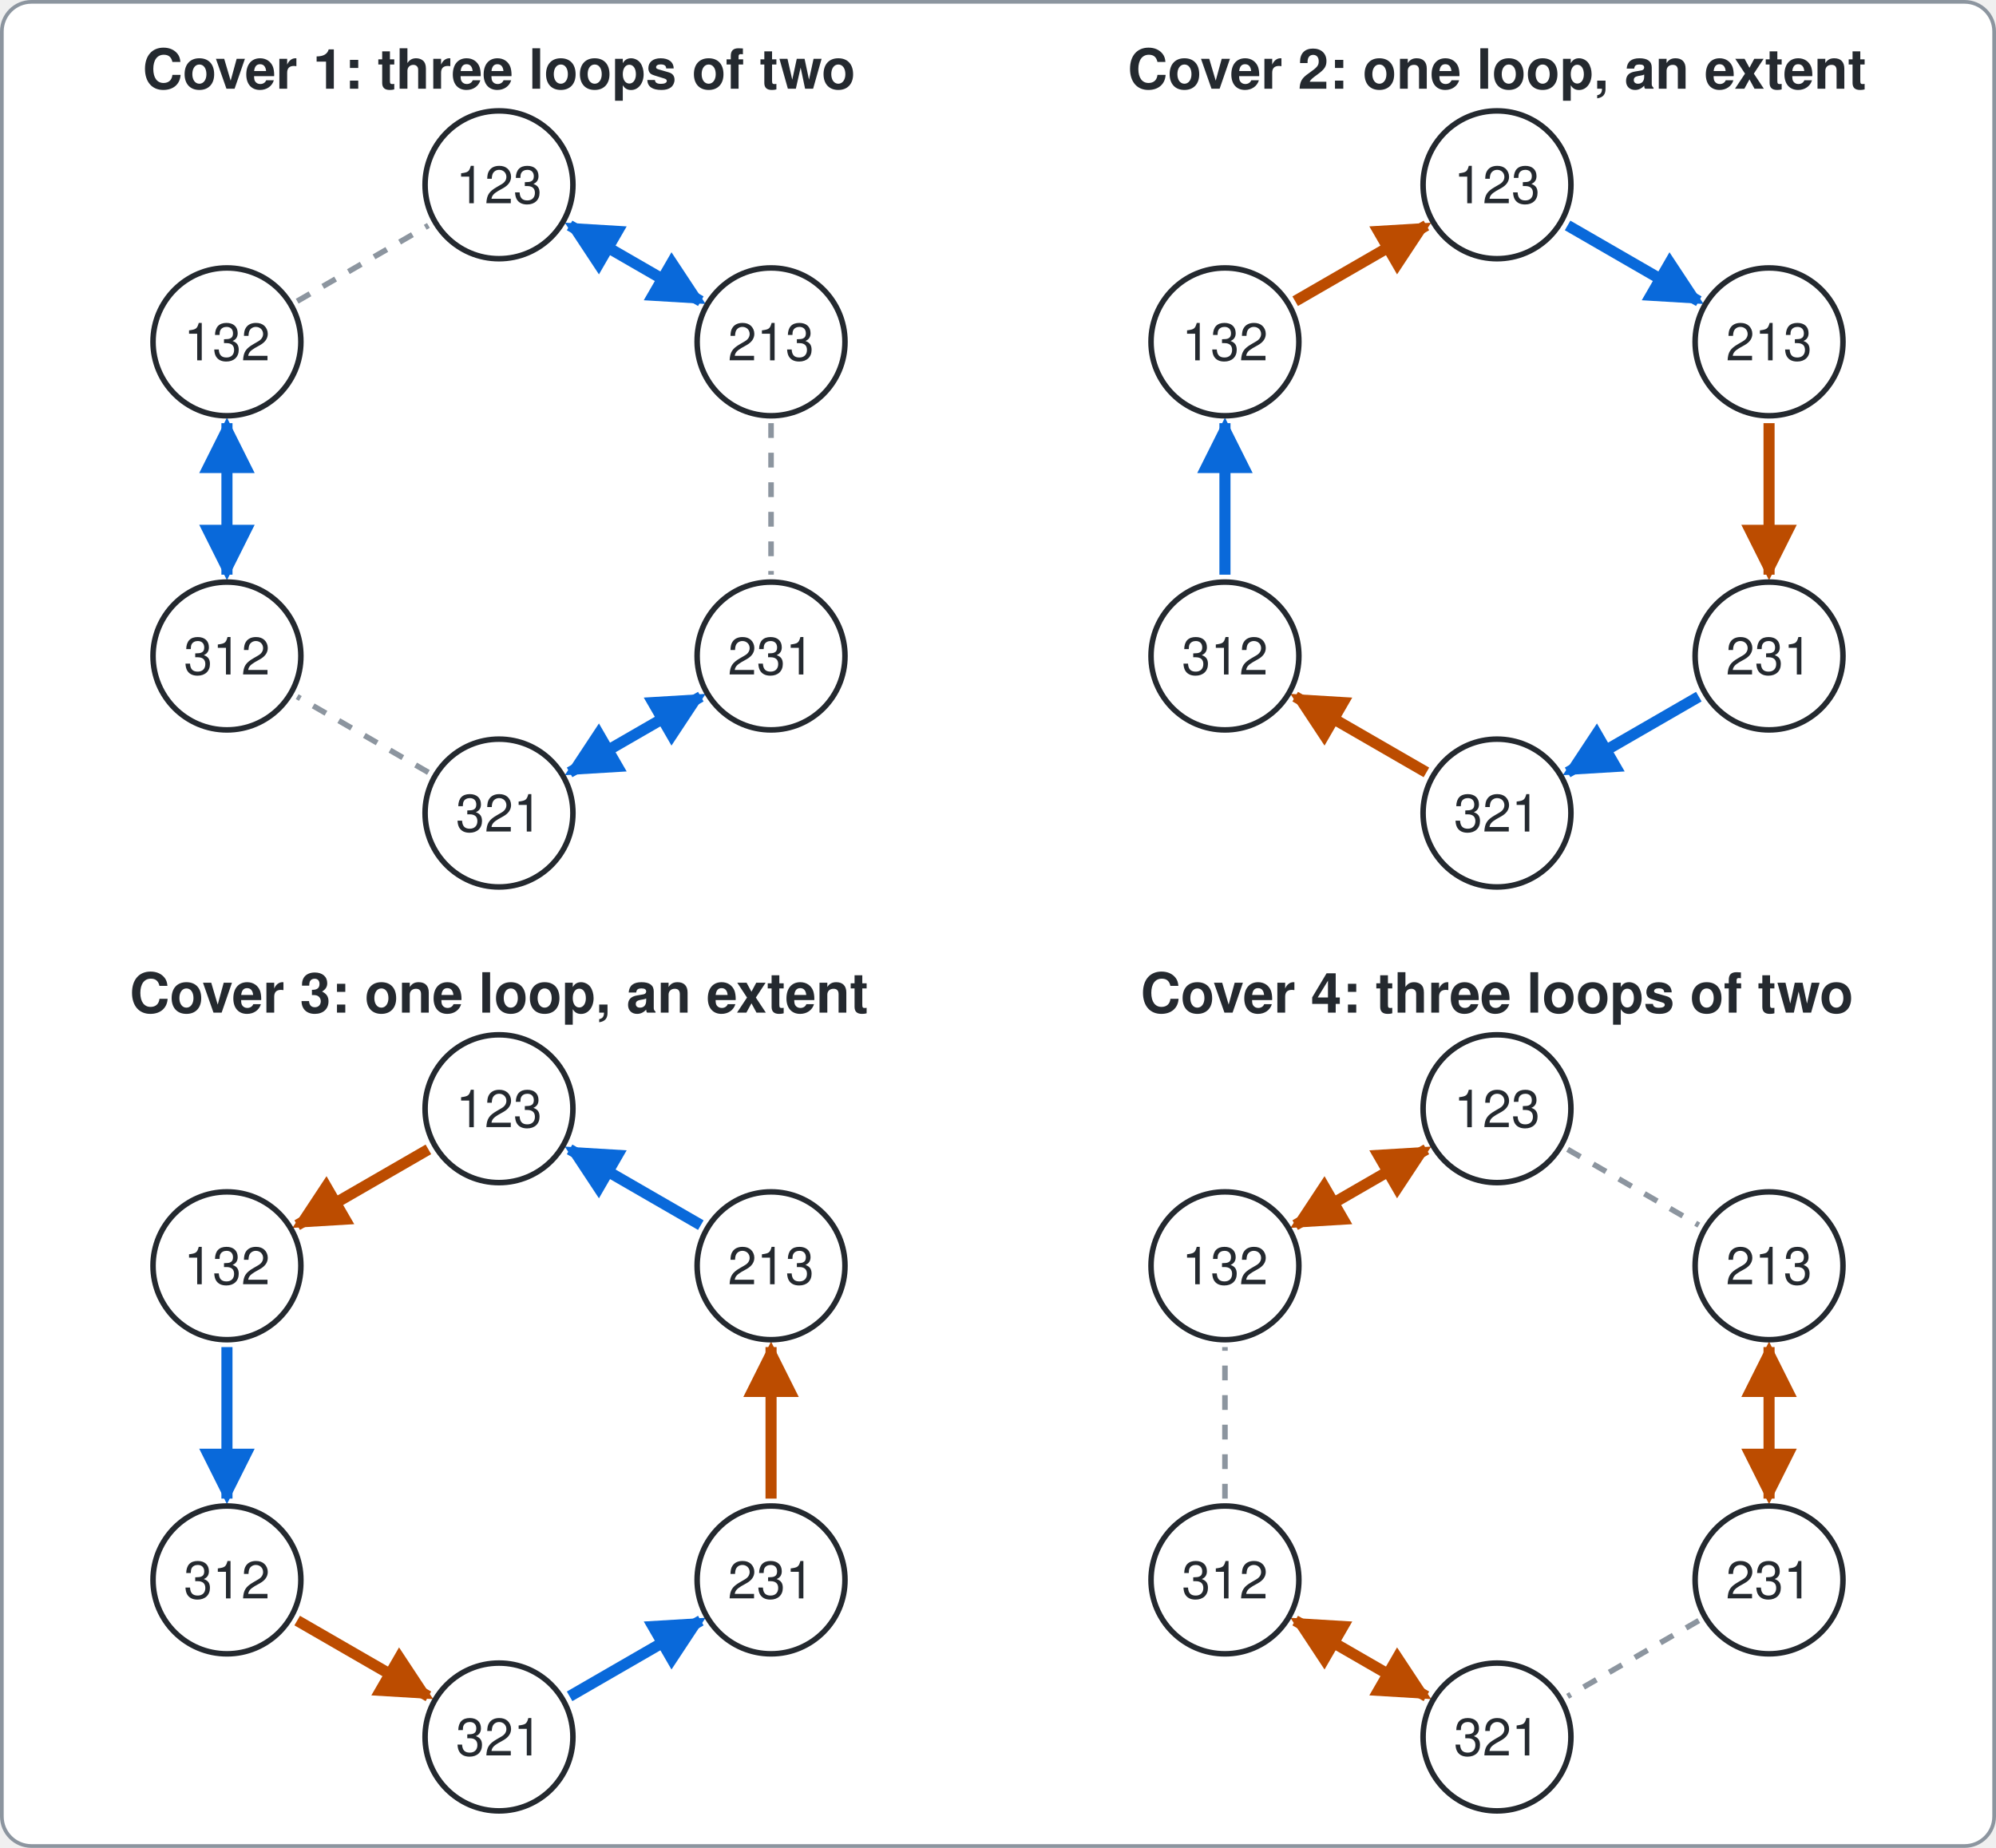
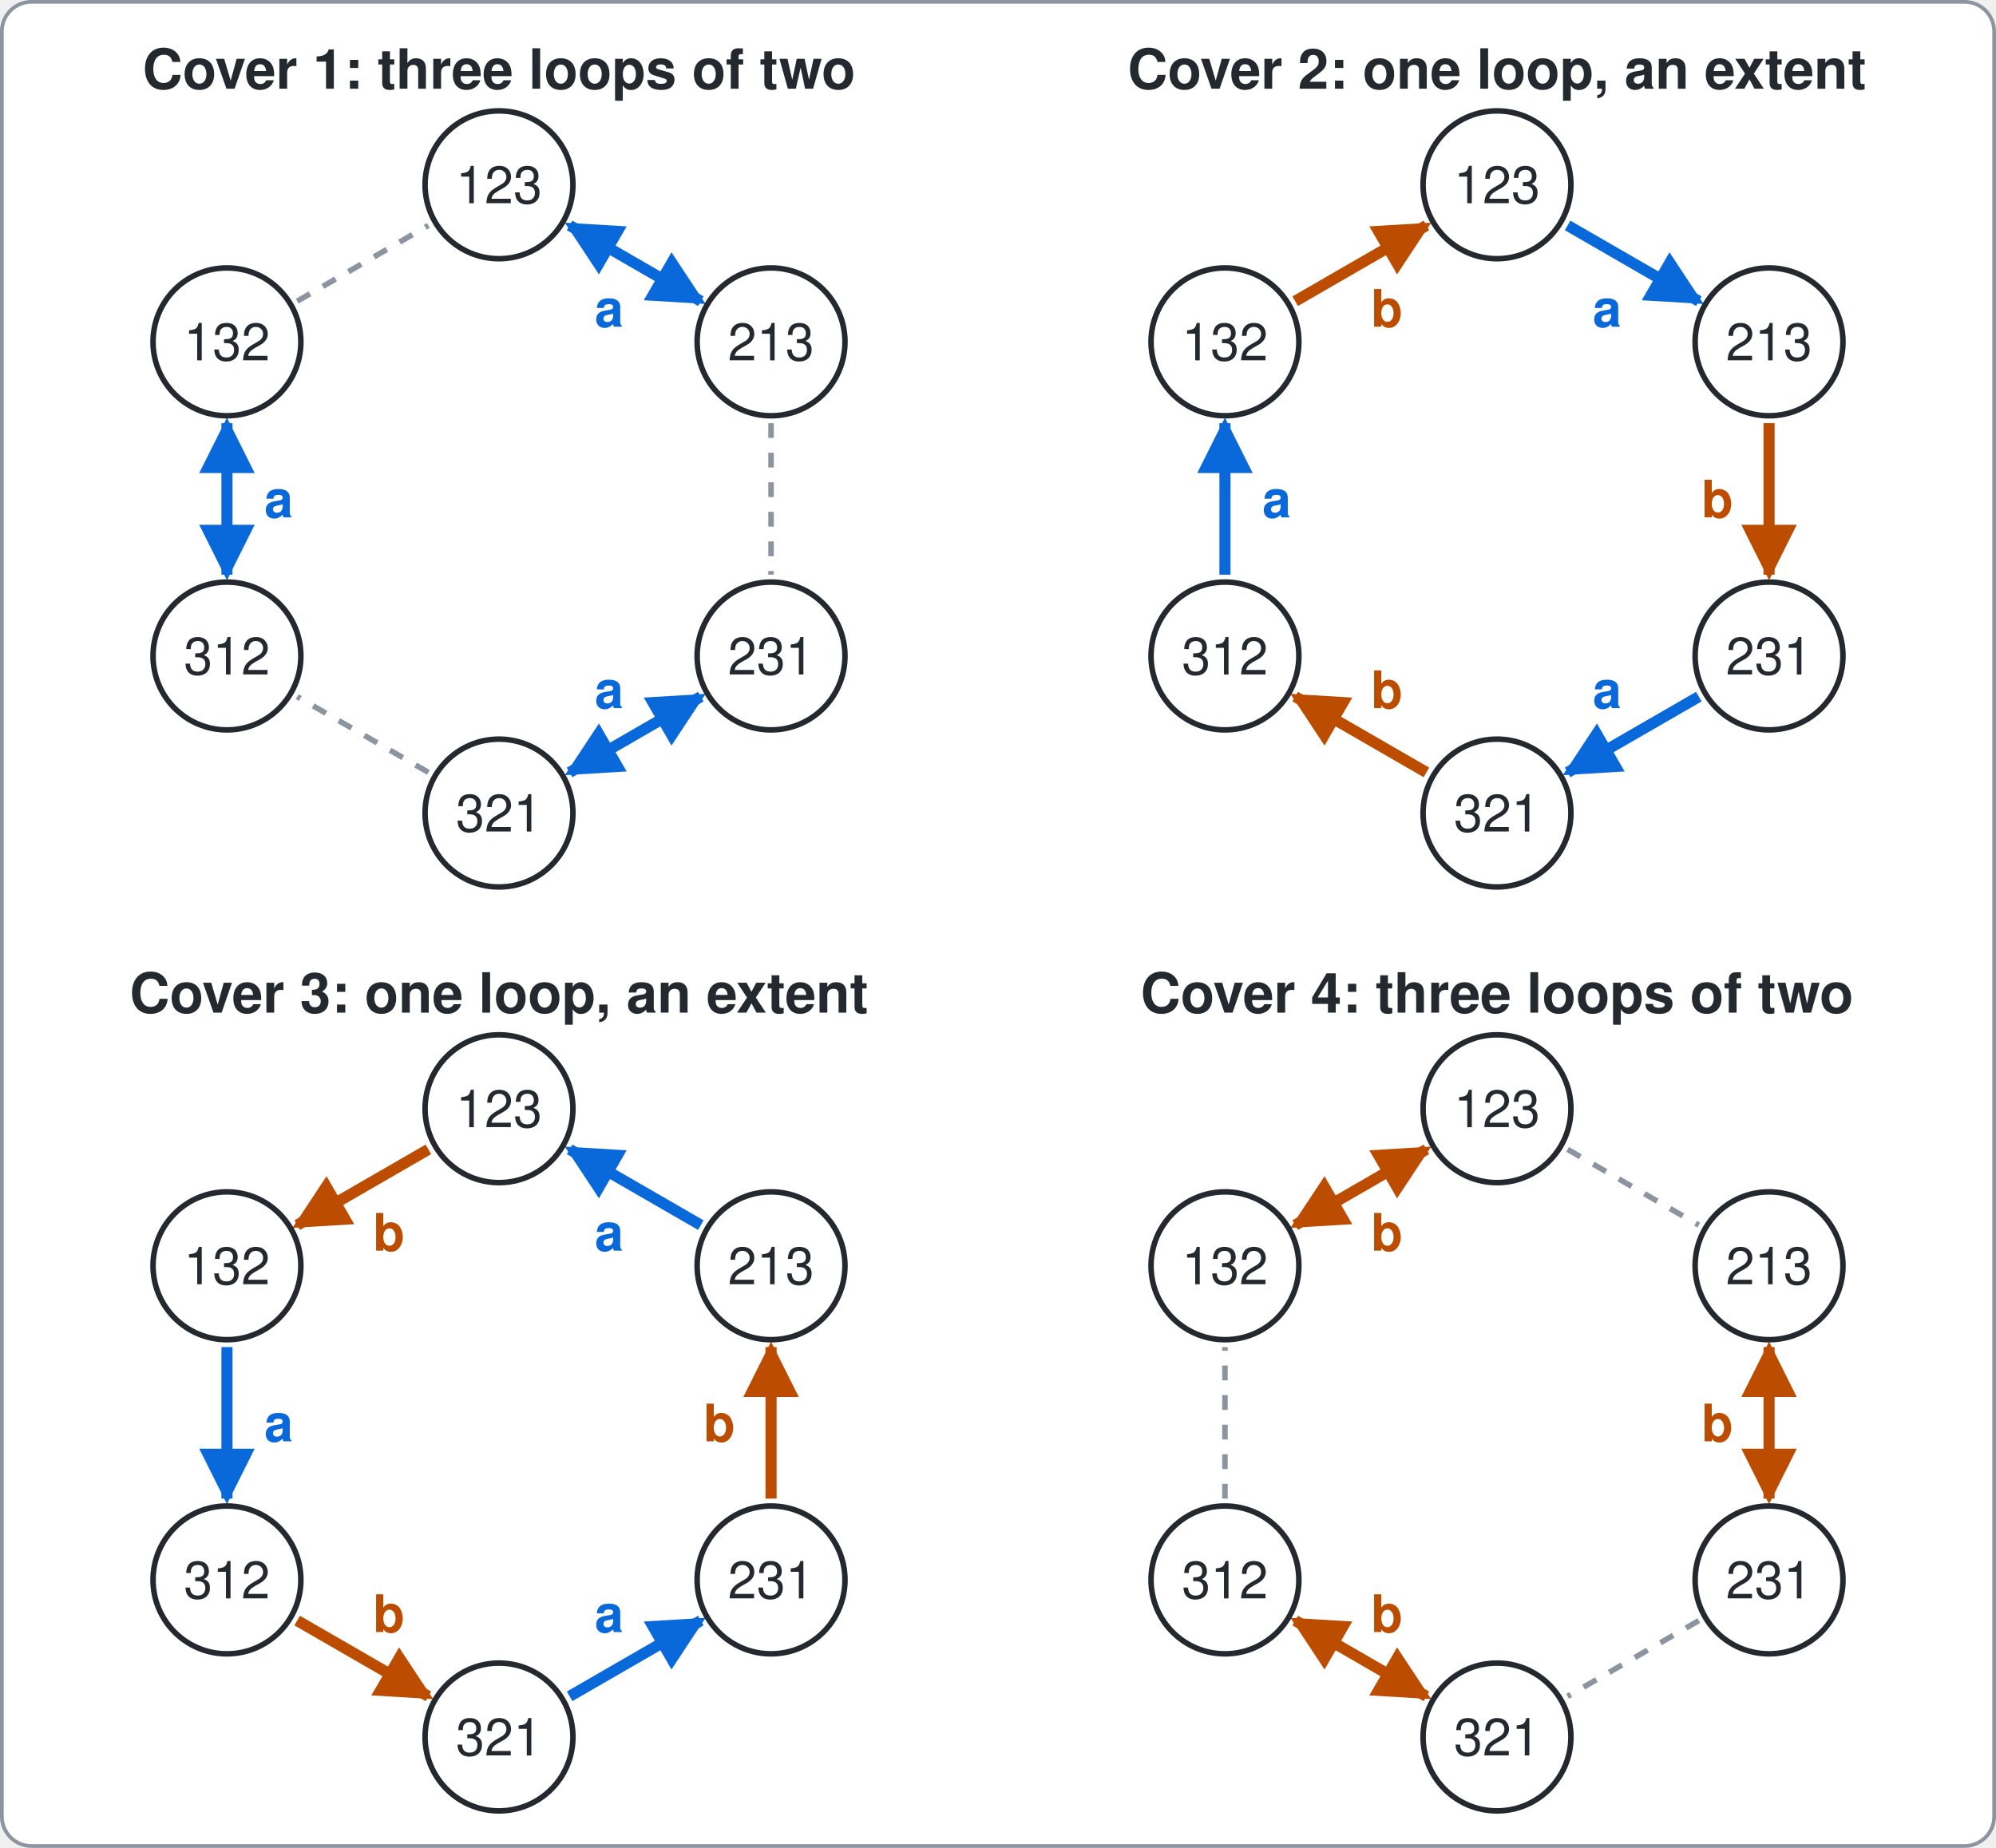
- <svg xmlns="http://www.w3.org/2000/svg" viewBox="0 0 540 500" width="540" height="500" role="img" aria-label="The four cycle covers of the ring of six rows. Covers 1 and 4 are three pairs of rows that swap back and forth. Covers 2 and 3 go once around the ring, in either direction, and are the two extents." font-family="Helvetica, Arial, sans-serif">
+ <svg xmlns="http://www.w3.org/2000/svg" viewBox="0 0 540 500" width="540" height="500" role="img" aria-label="The four cycle covers of the ring of six rows. Blue arrows are change a, orange arrows are change b, and dashed grey lines are steps the cover does not use. Covers 1 and 4 are three pairs of rows that swap back and forth. Covers 2 and 3 go once around the ring, in either direction, and are the two extents." font-family="Helvetica, Arial, sans-serif">
  <defs>
    <marker id="ha" viewBox="0 0 10 10" refX="9" refY="5" markerWidth="5" markerHeight="5" orient="auto-start-reverse">
      <path d="M0 0L10 5L0 10z" fill="#0969da" />
    </marker>
    <marker id="hb" viewBox="0 0 10 10" refX="9" refY="5" markerWidth="5" markerHeight="5" orient="auto-start-reverse">
      <path d="M0 0L10 5L0 10z" fill="#bc4c00" />
    </marker>
  </defs>
  <rect x="0.5" y="0.5" width="539" height="499" rx="8" fill="#ffffff" stroke="#8c959f" />
  <text x="135.0" y="24" text-anchor="middle" font-size="15" font-weight="bold" fill="#24292f">Cover 1: three loops of two</text>
  <line x1="154.1" y1="61.0" x2="189.6" y2="81.5" stroke="#0969da" stroke-width="3" marker-end="url(#ha)" marker-start="url(#ha)" />
+   <text x="164.8" y="88.4" text-anchor="middle" font-size="14" font-weight="bold" fill="#0969da">a</text>
  <line x1="189.6" y1="188.5" x2="154.1" y2="209.0" stroke="#0969da" stroke-width="3" marker-end="url(#ha)" marker-start="url(#ha)" />
+   <text x="164.8" y="191.6" text-anchor="middle" font-size="14" font-weight="bold" fill="#0969da">a</text>
  <line x1="61.4" y1="155.5" x2="61.4" y2="114.5" stroke="#0969da" stroke-width="3" marker-end="url(#ha)" marker-start="url(#ha)" />
+   <text x="75.4" y="140.0" text-anchor="middle" font-size="14" font-weight="bold" fill="#0969da">a</text>
  <line x1="208.6" y1="114.5" x2="208.6" y2="155.5" stroke="#8c959f" stroke-width="1.5" stroke-dasharray="4 4" />
  <line x1="115.9" y1="209.0" x2="80.4" y2="188.5" stroke="#8c959f" stroke-width="1.5" stroke-dasharray="4 4" />
  <line x1="80.4" y1="81.5" x2="115.9" y2="61.0" stroke="#8c959f" stroke-width="1.5" stroke-dasharray="4 4" />
  <circle cx="135.0" cy="50.0" r="20" fill="#ffffff" stroke="#24292f" stroke-width="1.5" />
  <text x="135.0" y="55.0" text-anchor="middle" font-size="14" fill="#24292f">123</text>
  <circle cx="208.6" cy="92.5" r="20" fill="#ffffff" stroke="#24292f" stroke-width="1.5" />
  <text x="208.6" y="97.5" text-anchor="middle" font-size="14" fill="#24292f">213</text>
  <circle cx="208.6" cy="177.5" r="20" fill="#ffffff" stroke="#24292f" stroke-width="1.5" />
  <text x="208.6" y="182.5" text-anchor="middle" font-size="14" fill="#24292f">231</text>
  <circle cx="135.0" cy="220.0" r="20" fill="#ffffff" stroke="#24292f" stroke-width="1.5" />
  <text x="135.0" y="225.0" text-anchor="middle" font-size="14" fill="#24292f">321</text>
  <circle cx="61.4" cy="177.5" r="20" fill="#ffffff" stroke="#24292f" stroke-width="1.5" />
  <text x="61.4" y="182.5" text-anchor="middle" font-size="14" fill="#24292f">312</text>
  <circle cx="61.4" cy="92.5" r="20" fill="#ffffff" stroke="#24292f" stroke-width="1.5" />
  <text x="61.4" y="97.5" text-anchor="middle" font-size="14" fill="#24292f">132</text>
  <text x="405.0" y="24" text-anchor="middle" font-size="15" font-weight="bold" fill="#24292f">Cover 2: one loop, an extent</text>
  <line x1="424.1" y1="61.0" x2="459.6" y2="81.5" stroke="#0969da" stroke-width="3" marker-end="url(#ha)" />
+   <text x="434.8" y="88.4" text-anchor="middle" font-size="14" font-weight="bold" fill="#0969da">a</text>
  <line x1="478.6" y1="114.5" x2="478.6" y2="155.5" stroke="#bc4c00" stroke-width="3" marker-end="url(#hb)" />
+   <text x="464.6" y="140.0" text-anchor="middle" font-size="14" font-weight="bold" fill="#bc4c00">b</text>
  <line x1="459.6" y1="188.5" x2="424.1" y2="209.0" stroke="#0969da" stroke-width="3" marker-end="url(#ha)" />
+   <text x="434.8" y="191.6" text-anchor="middle" font-size="14" font-weight="bold" fill="#0969da">a</text>
  <line x1="385.9" y1="209.0" x2="350.4" y2="188.5" stroke="#bc4c00" stroke-width="3" marker-end="url(#hb)" />
+   <text x="375.2" y="191.6" text-anchor="middle" font-size="14" font-weight="bold" fill="#bc4c00">b</text>
  <line x1="331.4" y1="155.5" x2="331.4" y2="114.5" stroke="#0969da" stroke-width="3" marker-end="url(#ha)" />
+   <text x="345.4" y="140.0" text-anchor="middle" font-size="14" font-weight="bold" fill="#0969da">a</text>
  <line x1="350.4" y1="81.5" x2="385.9" y2="61.0" stroke="#bc4c00" stroke-width="3" marker-end="url(#hb)" />
+   <text x="375.2" y="88.4" text-anchor="middle" font-size="14" font-weight="bold" fill="#bc4c00">b</text>
  <circle cx="405.0" cy="50.0" r="20" fill="#ffffff" stroke="#24292f" stroke-width="1.5" />
  <text x="405.0" y="55.0" text-anchor="middle" font-size="14" fill="#24292f">123</text>
  <circle cx="478.6" cy="92.5" r="20" fill="#ffffff" stroke="#24292f" stroke-width="1.5" />
  <text x="478.6" y="97.5" text-anchor="middle" font-size="14" fill="#24292f">213</text>
  <circle cx="478.6" cy="177.5" r="20" fill="#ffffff" stroke="#24292f" stroke-width="1.5" />
  <text x="478.6" y="182.5" text-anchor="middle" font-size="14" fill="#24292f">231</text>
  <circle cx="405.0" cy="220.0" r="20" fill="#ffffff" stroke="#24292f" stroke-width="1.5" />
  <text x="405.0" y="225.0" text-anchor="middle" font-size="14" fill="#24292f">321</text>
  <circle cx="331.4" cy="177.5" r="20" fill="#ffffff" stroke="#24292f" stroke-width="1.5" />
  <text x="331.4" y="182.5" text-anchor="middle" font-size="14" fill="#24292f">312</text>
  <circle cx="331.4" cy="92.5" r="20" fill="#ffffff" stroke="#24292f" stroke-width="1.5" />
  <text x="331.4" y="97.5" text-anchor="middle" font-size="14" fill="#24292f">132</text>
  <text x="135.0" y="274" text-anchor="middle" font-size="15" font-weight="bold" fill="#24292f">Cover 3: one loop, an extent</text>
  <line x1="189.6" y1="331.5" x2="154.1" y2="311.0" stroke="#0969da" stroke-width="3" marker-end="url(#ha)" />
+   <text x="164.8" y="338.4" text-anchor="middle" font-size="14" font-weight="bold" fill="#0969da">a</text>
  <line x1="208.6" y1="405.5" x2="208.6" y2="364.5" stroke="#bc4c00" stroke-width="3" marker-end="url(#hb)" />
+   <text x="194.6" y="390.0" text-anchor="middle" font-size="14" font-weight="bold" fill="#bc4c00">b</text>
  <line x1="154.1" y1="459.0" x2="189.6" y2="438.5" stroke="#0969da" stroke-width="3" marker-end="url(#ha)" />
+   <text x="164.8" y="441.6" text-anchor="middle" font-size="14" font-weight="bold" fill="#0969da">a</text>
  <line x1="80.4" y1="438.5" x2="115.9" y2="459.0" stroke="#bc4c00" stroke-width="3" marker-end="url(#hb)" />
+   <text x="105.2" y="441.6" text-anchor="middle" font-size="14" font-weight="bold" fill="#bc4c00">b</text>
  <line x1="61.4" y1="364.5" x2="61.4" y2="405.5" stroke="#0969da" stroke-width="3" marker-end="url(#ha)" />
+   <text x="75.4" y="390.0" text-anchor="middle" font-size="14" font-weight="bold" fill="#0969da">a</text>
  <line x1="115.9" y1="311.0" x2="80.4" y2="331.5" stroke="#bc4c00" stroke-width="3" marker-end="url(#hb)" />
+   <text x="105.2" y="338.4" text-anchor="middle" font-size="14" font-weight="bold" fill="#bc4c00">b</text>
  <circle cx="135.0" cy="300.0" r="20" fill="#ffffff" stroke="#24292f" stroke-width="1.5" />
  <text x="135.0" y="305.0" text-anchor="middle" font-size="14" fill="#24292f">123</text>
  <circle cx="208.6" cy="342.5" r="20" fill="#ffffff" stroke="#24292f" stroke-width="1.5" />
  <text x="208.6" y="347.5" text-anchor="middle" font-size="14" fill="#24292f">213</text>
  <circle cx="208.6" cy="427.5" r="20" fill="#ffffff" stroke="#24292f" stroke-width="1.5" />
  <text x="208.6" y="432.5" text-anchor="middle" font-size="14" fill="#24292f">231</text>
  <circle cx="135.0" cy="470.0" r="20" fill="#ffffff" stroke="#24292f" stroke-width="1.5" />
  <text x="135.0" y="475.0" text-anchor="middle" font-size="14" fill="#24292f">321</text>
  <circle cx="61.4" cy="427.5" r="20" fill="#ffffff" stroke="#24292f" stroke-width="1.5" />
  <text x="61.4" y="432.5" text-anchor="middle" font-size="14" fill="#24292f">312</text>
  <circle cx="61.4" cy="342.5" r="20" fill="#ffffff" stroke="#24292f" stroke-width="1.5" />
  <text x="61.4" y="347.5" text-anchor="middle" font-size="14" fill="#24292f">132</text>
  <text x="405.0" y="274" text-anchor="middle" font-size="15" font-weight="bold" fill="#24292f">Cover 4: three loops of two</text>
  <line x1="478.6" y1="364.5" x2="478.6" y2="405.5" stroke="#bc4c00" stroke-width="3" marker-end="url(#hb)" marker-start="url(#hb)" />
+   <text x="464.6" y="390.0" text-anchor="middle" font-size="14" font-weight="bold" fill="#bc4c00">b</text>
  <line x1="385.9" y1="459.0" x2="350.4" y2="438.5" stroke="#bc4c00" stroke-width="3" marker-end="url(#hb)" marker-start="url(#hb)" />
+   <text x="375.2" y="441.6" text-anchor="middle" font-size="14" font-weight="bold" fill="#bc4c00">b</text>
  <line x1="350.4" y1="331.5" x2="385.9" y2="311.0" stroke="#bc4c00" stroke-width="3" marker-end="url(#hb)" marker-start="url(#hb)" />
+   <text x="375.2" y="338.4" text-anchor="middle" font-size="14" font-weight="bold" fill="#bc4c00">b</text>
  <line x1="424.1" y1="311.0" x2="459.6" y2="331.5" stroke="#8c959f" stroke-width="1.5" stroke-dasharray="4 4" />
  <line x1="459.6" y1="438.5" x2="424.1" y2="459.0" stroke="#8c959f" stroke-width="1.5" stroke-dasharray="4 4" />
  <line x1="331.4" y1="405.5" x2="331.4" y2="364.5" stroke="#8c959f" stroke-width="1.5" stroke-dasharray="4 4" />
  <circle cx="405.0" cy="300.0" r="20" fill="#ffffff" stroke="#24292f" stroke-width="1.5" />
  <text x="405.0" y="305.0" text-anchor="middle" font-size="14" fill="#24292f">123</text>
  <circle cx="478.6" cy="342.5" r="20" fill="#ffffff" stroke="#24292f" stroke-width="1.5" />
  <text x="478.6" y="347.5" text-anchor="middle" font-size="14" fill="#24292f">213</text>
  <circle cx="478.6" cy="427.5" r="20" fill="#ffffff" stroke="#24292f" stroke-width="1.5" />
  <text x="478.6" y="432.5" text-anchor="middle" font-size="14" fill="#24292f">231</text>
  <circle cx="405.0" cy="470.0" r="20" fill="#ffffff" stroke="#24292f" stroke-width="1.5" />
  <text x="405.0" y="475.0" text-anchor="middle" font-size="14" fill="#24292f">321</text>
  <circle cx="331.4" cy="427.5" r="20" fill="#ffffff" stroke="#24292f" stroke-width="1.5" />
  <text x="331.4" y="432.5" text-anchor="middle" font-size="14" fill="#24292f">312</text>
  <circle cx="331.4" cy="342.5" r="20" fill="#ffffff" stroke="#24292f" stroke-width="1.5" />
  <text x="331.4" y="347.5" text-anchor="middle" font-size="14" fill="#24292f">132</text>
</svg>
